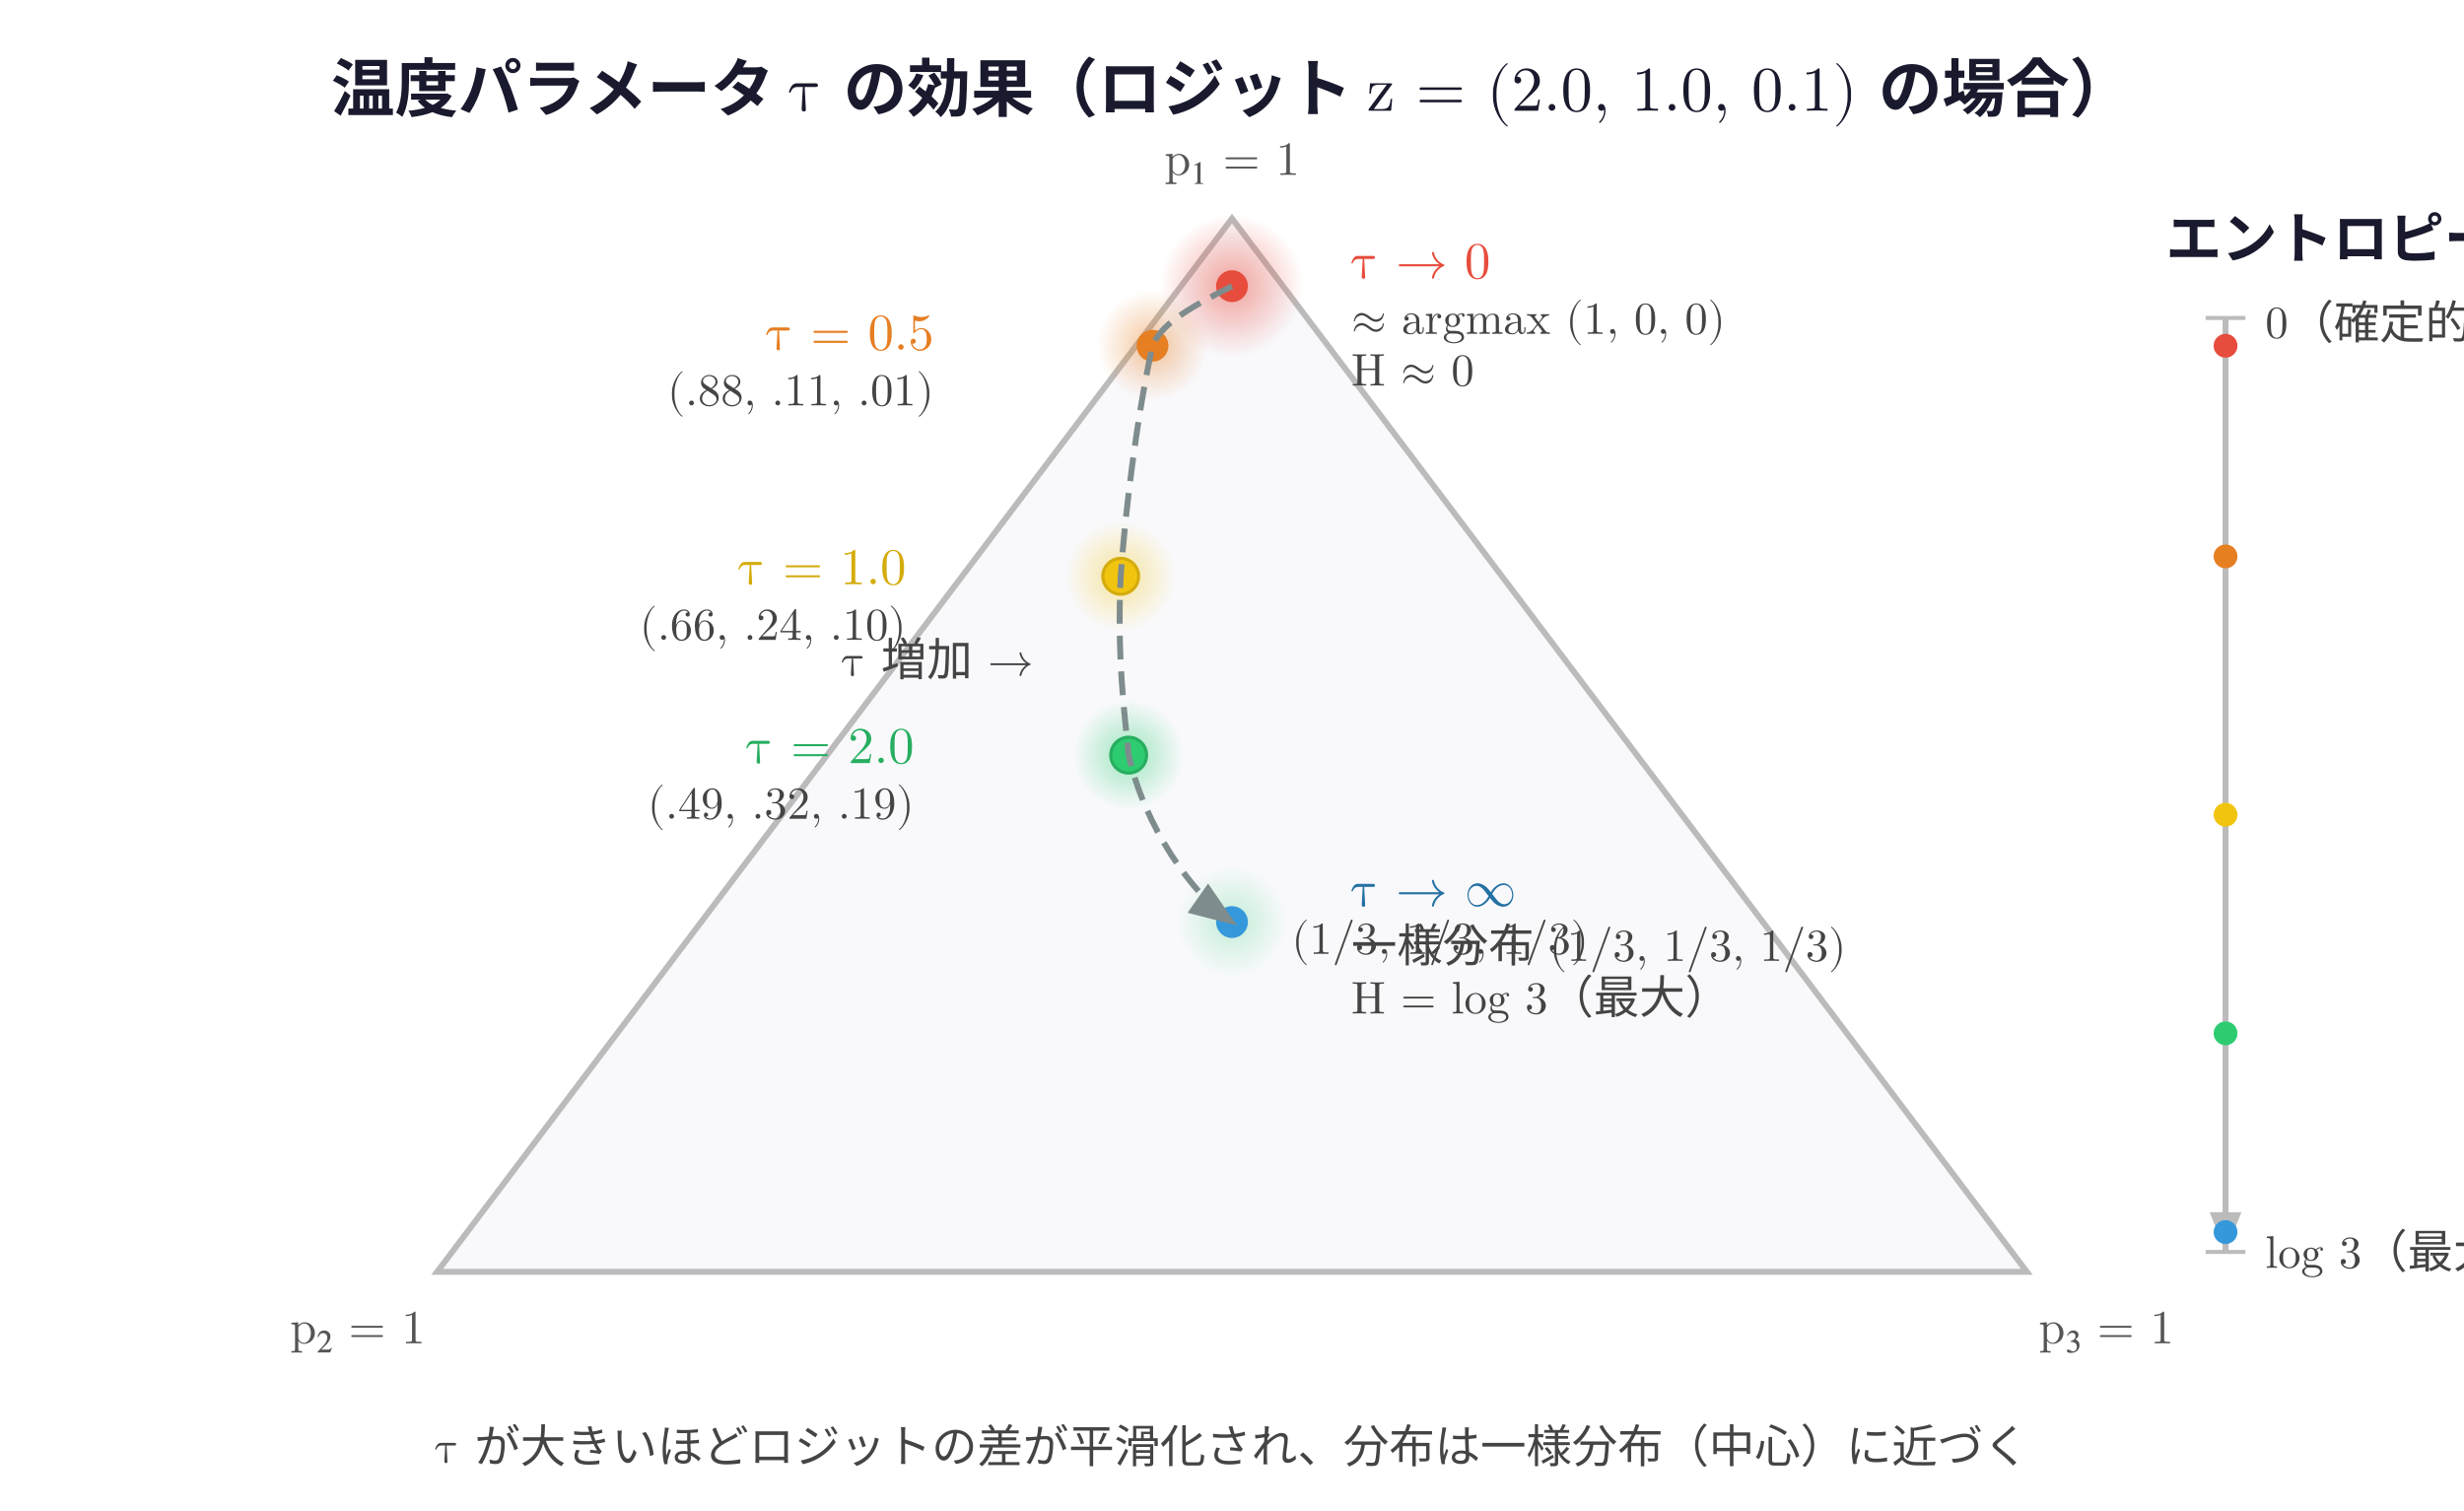
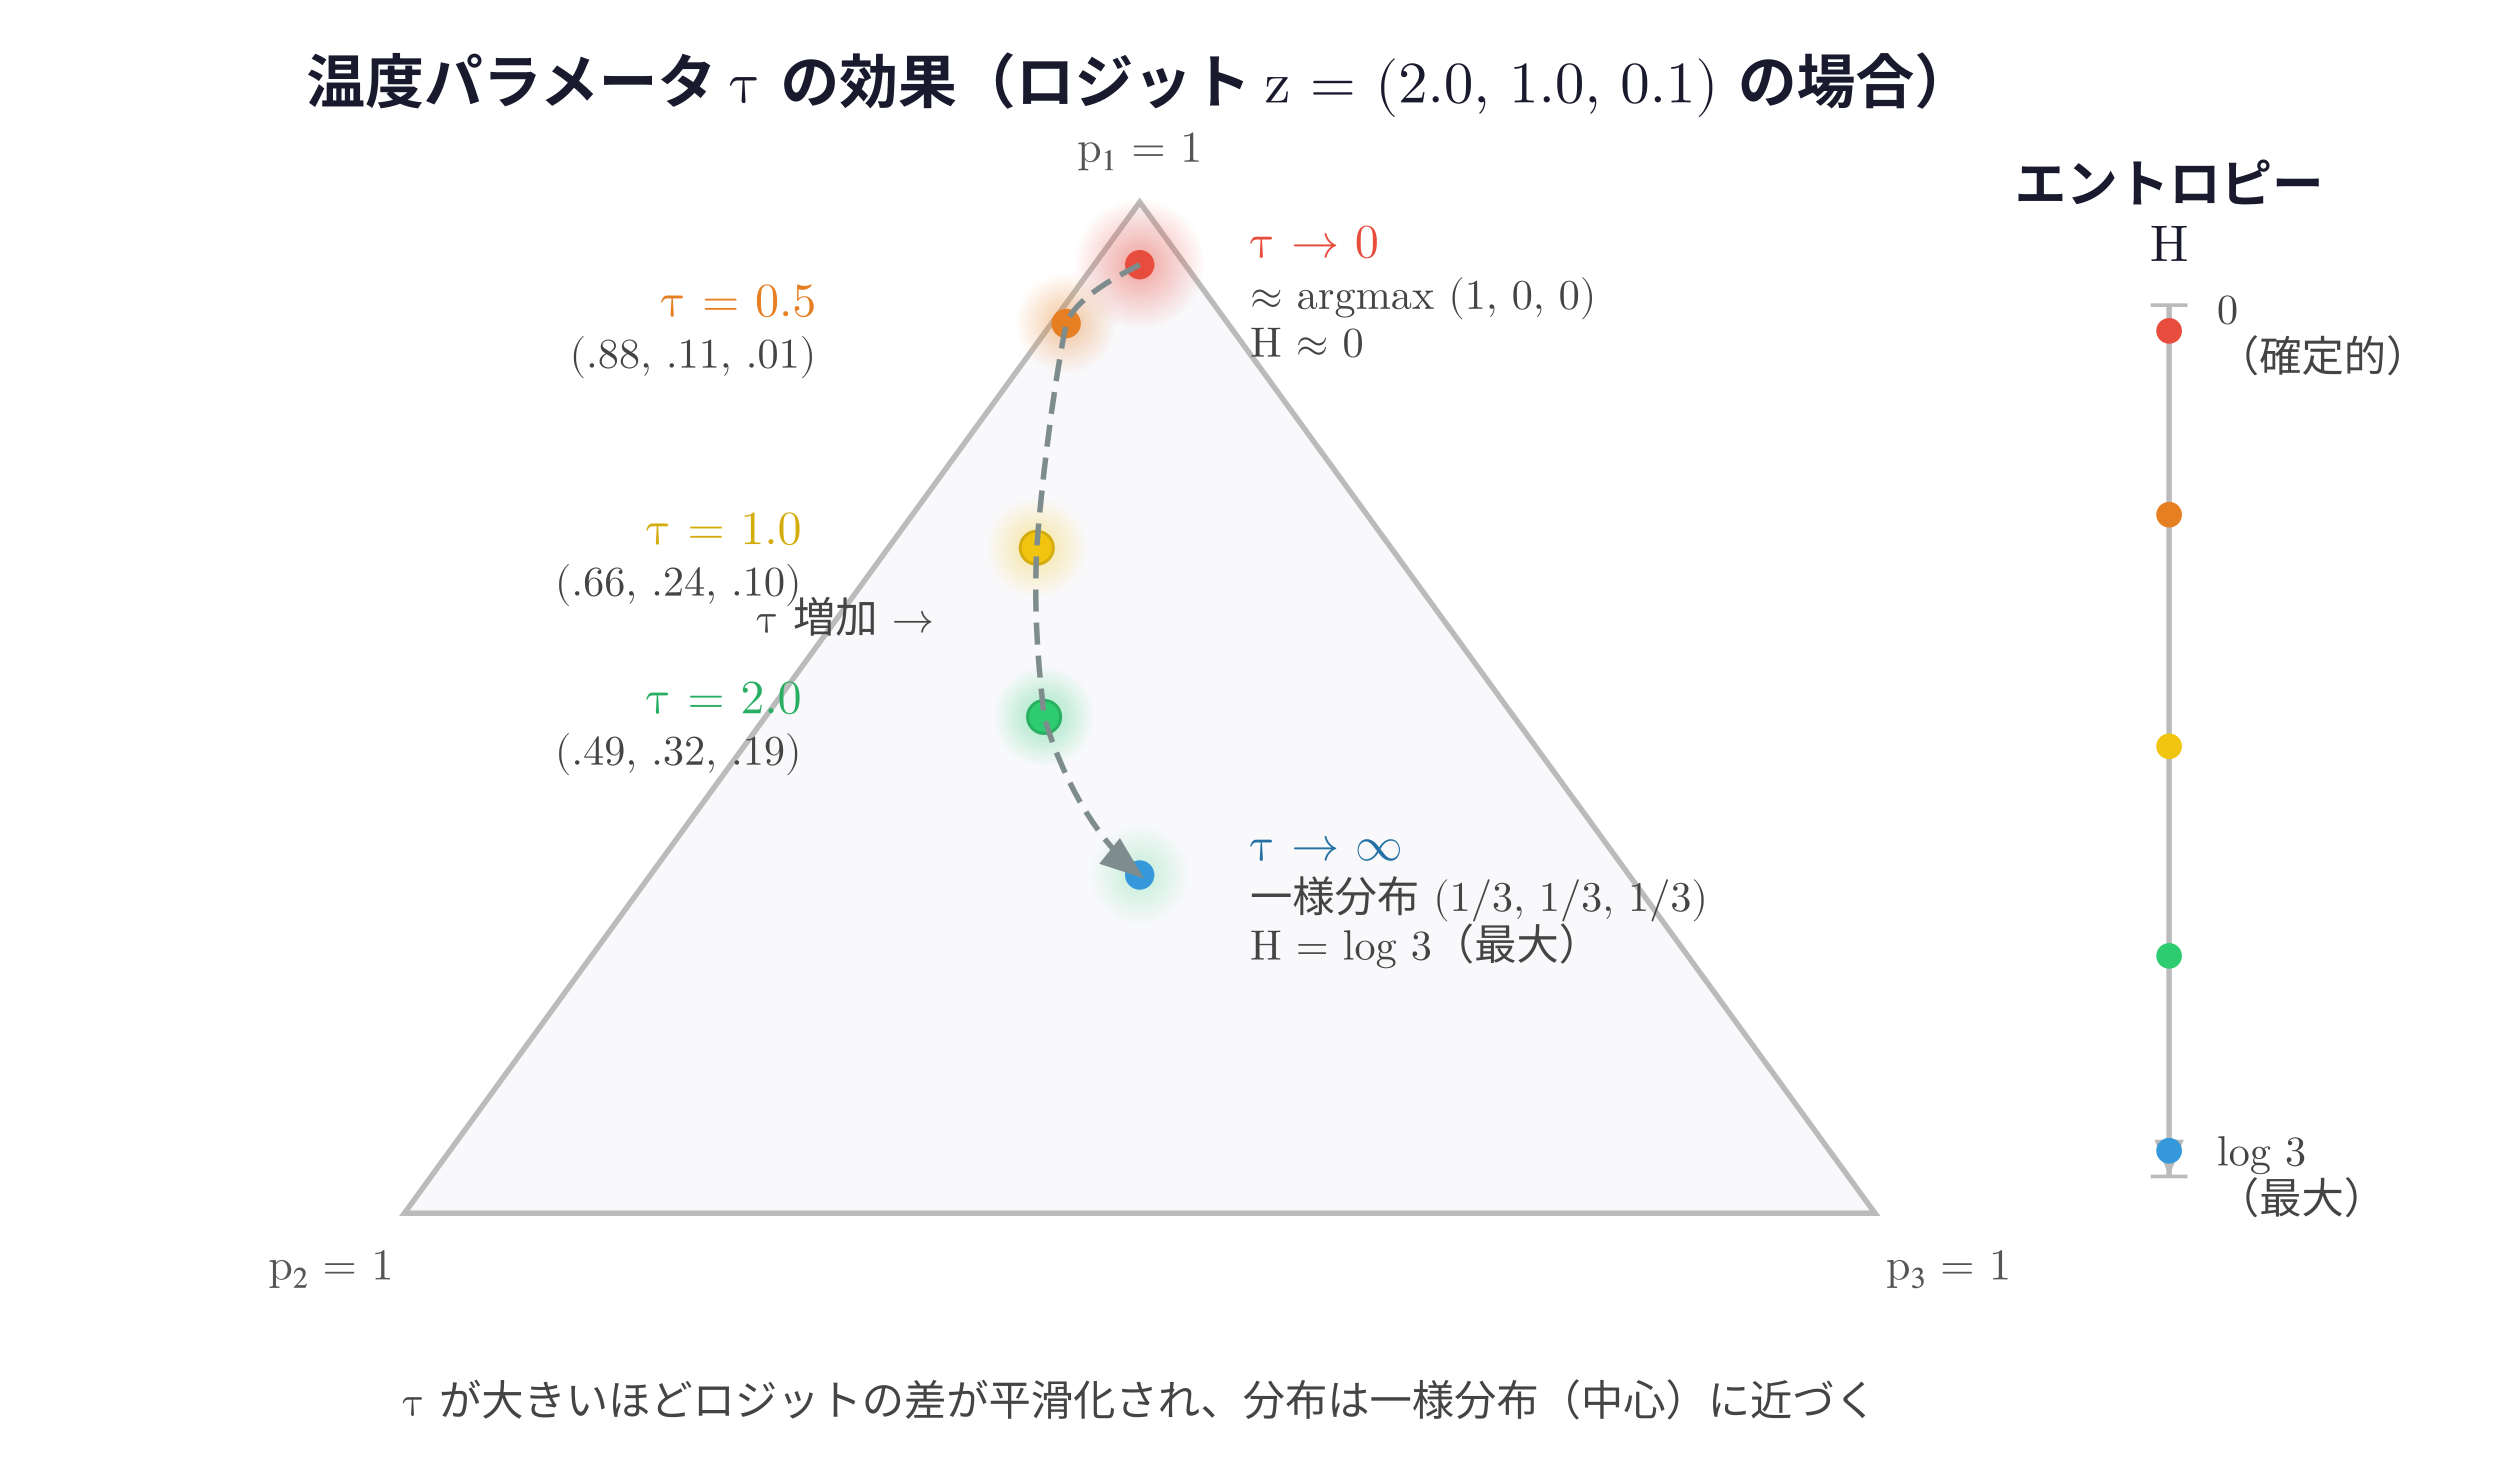
- <svg xmlns="http://www.w3.org/2000/svg" viewBox="0 0 620 380" font-family="'STIX Two Math', 'Latin Modern Math', 'Cambria Math', serif">
+ <svg xmlns="http://www.w3.org/2000/svg" viewBox="0 0 680 400" font-family="'STIX Two Math', 'Latin Modern Math', 'Cambria Math', serif">
  <defs>
    <style>
      .label { font-size: 14px; fill: #1a1a2e; }
      .label-sm { font-size: 12px; fill: #555; }
      .title { font-size: 16px; fill: #1a1a2e; font-weight: 600; }
      .annotation { font-size: 11.5px; fill: #444; }
      .tau-label { font-size: 13px; font-weight: 600; }
    </style>
    <marker id="arrTau" markerWidth="8" markerHeight="6" refX="7" refY="3" orient="auto">
      <polygon points="0 0, 8 3, 0 6" fill="#7f8c8d" />
    </marker>
    <radialGradient id="glowHot" cx="50%" cy="50%" r="50%">
      <stop offset="0%" stop-color="#e74c3c" stop-opacity="0.5" />
      <stop offset="100%" stop-color="#e74c3c" stop-opacity="0" />
    </radialGradient>
    <radialGradient id="glowWarm" cx="50%" cy="50%" r="50%">
      <stop offset="0%" stop-color="#e67e22" stop-opacity="0.45" />
      <stop offset="100%" stop-color="#e67e22" stop-opacity="0" />
    </radialGradient>
    <radialGradient id="glowMid" cx="50%" cy="50%" r="50%">
      <stop offset="0%" stop-color="#f1c40f" stop-opacity="0.4" />
      <stop offset="100%" stop-color="#f1c40f" stop-opacity="0" />
    </radialGradient>
    <radialGradient id="glowCool" cx="50%" cy="50%" r="50%">
      <stop offset="0%" stop-color="#2ecc71" stop-opacity="0.45" />
      <stop offset="100%" stop-color="#2ecc71" stop-opacity="0" />
    </radialGradient>
  </defs>
  <text x="310" y="28" text-anchor="middle" class="title">温度パラメータ τ の効果（ロジット z = (2.0, 1.0, 0.1) の場合）</text>
  <g>
-     <polygon points="310,55 110,320 510,320" fill="#f5f5fa" opacity="0.6" />
-     <polygon points="310,55 110,320 510,320" fill="none" stroke="#bbb" stroke-width="1.5" />
+     <polygon points="310,55 110,330 510,330" fill="#f5f5fa" opacity="0.6" />
+     <polygon points="310,55 110,330 510,330" fill="none" stroke="#bbb" stroke-width="1.5" />
    <text x="310" y="44" text-anchor="middle" class="label-sm">p₁ = 1</text>
-     <text x="90" y="338" text-anchor="middle" class="label-sm">p₂ = 1</text>
-     <text x="530" y="338" text-anchor="middle" class="label-sm">p₃ = 1</text>
-     <circle cx="310" cy="232" r="2" fill="#aaa" />
-     <text x="325" y="240" class="annotation" fill="#888">(1/3, 1/3, 1/3)</text>
+     <text x="90" y="348" text-anchor="middle" class="label-sm">p₂ = 1</text>
+     <text x="530" y="348" text-anchor="middle" class="label-sm">p₃ = 1</text>
+     <circle cx="310" cy="238" r="2" fill="#aaa" />
    <circle cx="310" cy="72" r="18" fill="url(#glowHot)" />
    <circle cx="310" cy="72" r="4" fill="#e74c3c" />
    <text x="340" y="70" class="tau-label" fill="#e74c3c">τ → 0</text>
    <text x="340" y="84" class="annotation" fill="#c0392b">≈ argmax (1, 0, 0)</text>
    <text x="340" y="97" class="annotation" fill="#c0392b">H ≈ 0</text>
-     <circle cx="290" cy="87" r="14" fill="url(#glowWarm)" />
-     <circle cx="290" cy="87" r="4" fill="#e67e22" />
-     <text x="235" y="88" text-anchor="end" class="tau-label" fill="#e67e22">τ = 0.5</text>
-     <text x="235" y="102" text-anchor="end" class="annotation" fill="#d35400">(.88, .11, .01)</text>
-     <circle cx="282" cy="145" r="14" fill="url(#glowMid)" />
-     <circle cx="282" cy="145" r="4.5" fill="#f1c40f" stroke="#d4ac0d" stroke-width="0.8" />
-     <text x="228" y="147" text-anchor="end" class="tau-label" fill="#d4ac0d">τ = 1.0</text>
-     <text x="228" y="161" text-anchor="end" class="annotation" fill="#b7950b">(.66, .24, .10)</text>
-     <circle cx="284" cy="190" r="14" fill="url(#glowCool)" />
-     <circle cx="284" cy="190" r="4.5" fill="#2ecc71" stroke="#27ae60" stroke-width="0.8" />
-     <text x="230" y="192" text-anchor="end" class="tau-label" fill="#27ae60">τ = 2.0</text>
-     <text x="230" y="206" text-anchor="end" class="annotation" fill="#1e8449">(.49, .32, .19)</text>
-     <circle cx="310" cy="232" r="14" fill="url(#glowCool)" opacity="0.6" />
-     <circle cx="310" cy="232" r="4" fill="#3498db" />
-     <text x="340" y="228" class="tau-label" fill="#2471a3">τ → ∞</text>
-     <text x="340" y="242" class="annotation" fill="#2471a3">一様分布 (1/3, 1/3, 1/3)</text>
-     <text x="340" y="255" class="annotation" fill="#2471a3">H = log 3（最大）</text>
-     <path d="M 310,72 C 298,78 292,82 290,87 C 286,105 283,130 282,145 C 281,165 283,180 284,190 C 288,208 300,225 310,232" fill="none" stroke="#7f8c8d" stroke-width="1.5" stroke-dasharray="6,3" marker-end="url(#arrTau)" />
-     <text x="260" y="170" text-anchor="end" class="annotation" fill="#7f8c8d">τ 増加 →</text>
+     <circle cx="290" cy="88" r="14" fill="url(#glowWarm)" />
+     <circle cx="290" cy="88" r="4" fill="#e67e22" />
+     <text x="222" y="86" text-anchor="end" class="tau-label" fill="#e67e22">τ = 0.5</text>
+     <text x="222" y="100" text-anchor="end" class="annotation" fill="#d35400">(.88, .11, .01)</text>
+     <circle cx="282" cy="149" r="14" fill="url(#glowMid)" />
+     <circle cx="282" cy="149" r="4.5" fill="#f1c40f" stroke="#d4ac0d" stroke-width="0.8" />
+     <text x="218" y="148" text-anchor="end" class="tau-label" fill="#d4ac0d">τ = 1.0</text>
+     <text x="218" y="162" text-anchor="end" class="annotation" fill="#b7950b">(.66, .24, .10)</text>
+     <circle cx="284" cy="195" r="14" fill="url(#glowCool)" />
+     <circle cx="284" cy="195" r="4.5" fill="#2ecc71" stroke="#27ae60" stroke-width="0.8" />
+     <text x="218" y="194" text-anchor="end" class="tau-label" fill="#27ae60">τ = 2.0</text>
+     <text x="218" y="208" text-anchor="end" class="annotation" fill="#1e8449">(.49, .32, .19)</text>
+     <circle cx="310" cy="238" r="14" fill="url(#glowCool)" opacity="0.6" />
+     <circle cx="310" cy="238" r="4" fill="#3498db" />
+     <text x="340" y="234" class="tau-label" fill="#2471a3">τ → ∞</text>
+     <text x="340" y="248" class="annotation" fill="#2471a3">一様分布 (1/3, 1/3, 1/3)</text>
+     <text x="340" y="261" class="annotation" fill="#2471a3">H = log 3（最大）</text>
+     <path d="M 310,72 C 298,78 292,83 290,88 C 286,108 283,135 282,149 C 281,170 283,185 284,195 C 290,215 300,230 310,238" fill="none" stroke="#7f8c8d" stroke-width="1.5" stroke-dasharray="6,3" marker-end="url(#arrTau)" />
+     <text x="254" y="172" text-anchor="end" class="annotation" fill="#7f8c8d">τ 増加 →</text>
  </g>
-   <g transform="translate(545, 65)">
-     <text x="0" y="0" class="label" font-weight="600" fill="#555">エントロピー H</text>
-     <line x1="15" y1="15" x2="15" y2="250" stroke="#bbb" stroke-width="1.5" />
-     <line x1="10" y1="15" x2="20" y2="15" stroke="#bbb" stroke-width="1" />
-     <text x="25" y="20" class="annotation">0（確定的）</text>
-     <line x1="10" y1="250" x2="20" y2="250" stroke="#bbb" stroke-width="1" />
-     <text x="25" y="254" class="annotation">log 3（最大）</text>
-     <polygon points="15,250 11,240 19,240" fill="#bbb" />
-     <circle cx="15" cy="22" r="3" fill="#e74c3c" />
-     <circle cx="15" cy="75" r="3" fill="#e67e22" />
-     <circle cx="15" cy="140" r="3" fill="#f1c40f" />
-     <circle cx="15" cy="195" r="3" fill="#2ecc71" />
-     <circle cx="15" cy="245" r="3" fill="#3498db" />
+   <g transform="translate(575, 55)">
+     <text x="15" y="0" text-anchor="middle" class="label" font-weight="600" fill="#555">エントロピー</text>
+     <text x="15" y="16" text-anchor="middle" class="label" font-weight="600" fill="#555">H</text>
+     <line x1="15" y1="28" x2="15" y2="265" stroke="#bbb" stroke-width="1.5" />
+     <line x1="10" y1="28" x2="20" y2="28" stroke="#bbb" stroke-width="1" />
+     <text x="28" y="33" class="annotation">0</text>
+     <text x="28" y="46" class="annotation" fill="#888">（確定的）</text>
+     <line x1="10" y1="265" x2="20" y2="265" stroke="#bbb" stroke-width="1" />
+     <text x="28" y="262" class="annotation">log 3</text>
+     <text x="28" y="275" class="annotation" fill="#888">（最大）</text>
+     <polygon points="15,265 11,255 19,255" fill="#bbb" />
+     <circle cx="15" cy="35" r="3.5" fill="#e74c3c" />
+     <circle cx="15" cy="85" r="3.5" fill="#e67e22" />
+     <circle cx="15" cy="148" r="3.5" fill="#f1c40f" />
+     <circle cx="15" cy="205" r="3.5" fill="#2ecc71" />
+     <circle cx="15" cy="258" r="3.5" fill="#3498db" />
  </g>
-   <text x="310" y="368" text-anchor="middle" class="annotation" fill="#777">τ が大きいほどロジットの差が平滑化され、分布は一様分布（中心）に近づく</text>
+   <text x="310" y="385" text-anchor="middle" class="annotation" fill="#777">τ が大きいほどロジットの差が平滑化され、分布は一様分布（中心）に近づく</text>
</svg>
